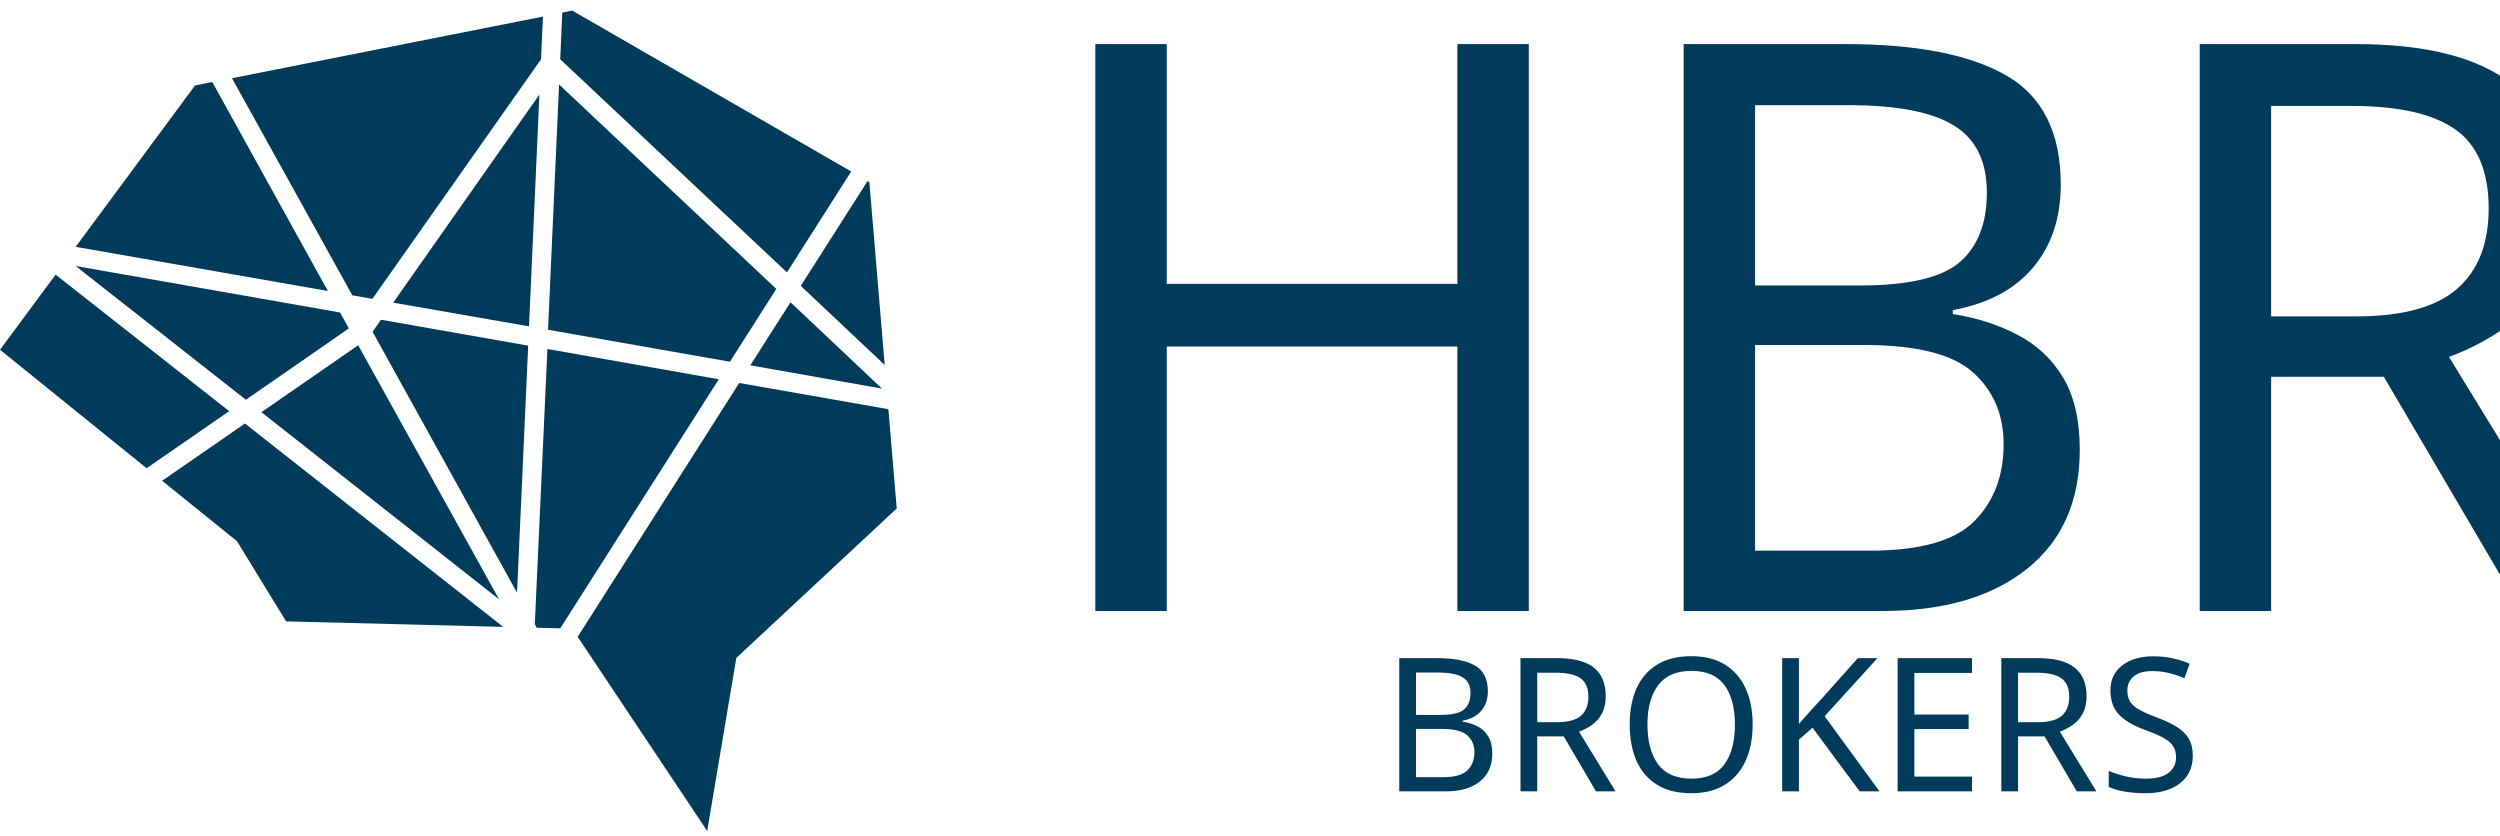
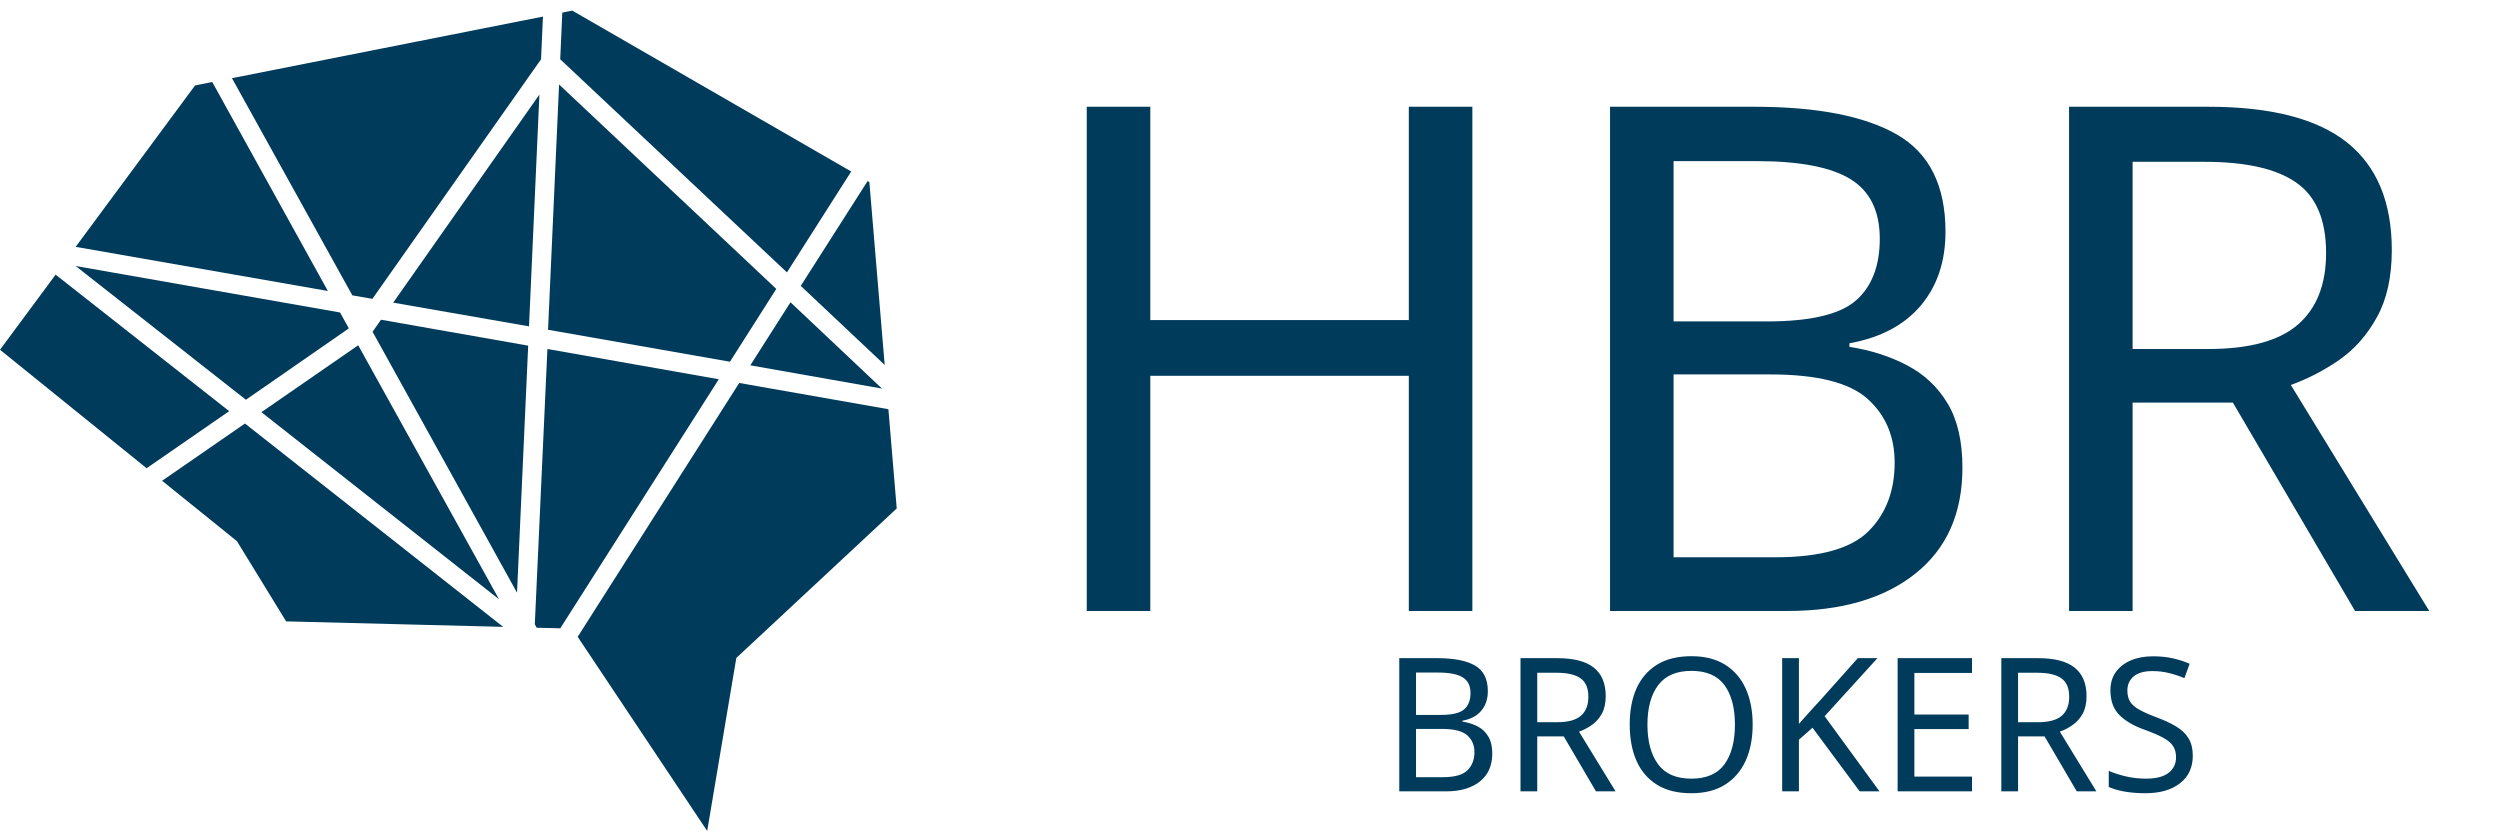
<svg xmlns="http://www.w3.org/2000/svg" viewBox="0 0 396.5 132.49">
  <defs>
-     <style>.cls-1,.cls-2,.cls-3{fill:#003b5c;}.cls-2{font-size:125.92px;}.cls-2,.cls-3{font-family:EngraversGothicBT-Regular, EngraversGothic BT;}.cls-3{font-size:29.58px;}</style>
+     <style>.cls-1,.cls-2,.cls-3{fill:#003b5c;}.cls-2{font-size:112px;}.cls-2,.cls-3{font-family:EngraversGothicBT-Regular, EngraversGothic BT;}.cls-3{font-size:29.58px;}</style>
  </defs>
  <g id="Camada_2" data-name="Camada 2">
    <g id="Layer_1" data-name="Layer 1">
      <path class="cls-1" d="M137.88,28.88l2.43,29L127,45.34,137.6,28.72Zm2,32.75L119,57.94l6.37-10ZM89.18,2l1.58-.32L135,27.2l-10.19,16L88.85,9.4ZM88.67,13.4l34.45,32.42-7.35,11.55L86.92,52.3ZM114,60.15,88.86,99.65l-3.74-.09-.3-.55,2-43.66ZM59.09,52.62l1.34-1.91,23.34,4.11L82,94ZM79.15,95.05,41.46,65.37,56.81,54.76ZM62.36,48,85.55,15,83.9,51.76ZM86.11,2.63l-.3,6.77-26.75,38-3.18-.56L36.79,12.4ZM30.93,13.56,33.66,13,52,46.15l-40-7Zm23,36,1.4,2.52L39,63.4,12,42.19Zm-45.11-6L36.35,65.21l-13.1,9.05L0,55.47ZM25.71,76.25l13.14-9.08L79.8,99.42l-34.42-.87-7.8-12.72Zm86.45,55.54L91.62,101l25.62-40.26,23.66,4.16,1.32,15.74-25.44,23.71Z" />
      <text class="cls-2" transform="translate(161.5 96.9)">HBR</text>
      <text class="cls-3" transform="translate(219.05 125.51)">BROKERS</text>
    </g>
  </g>
</svg>
